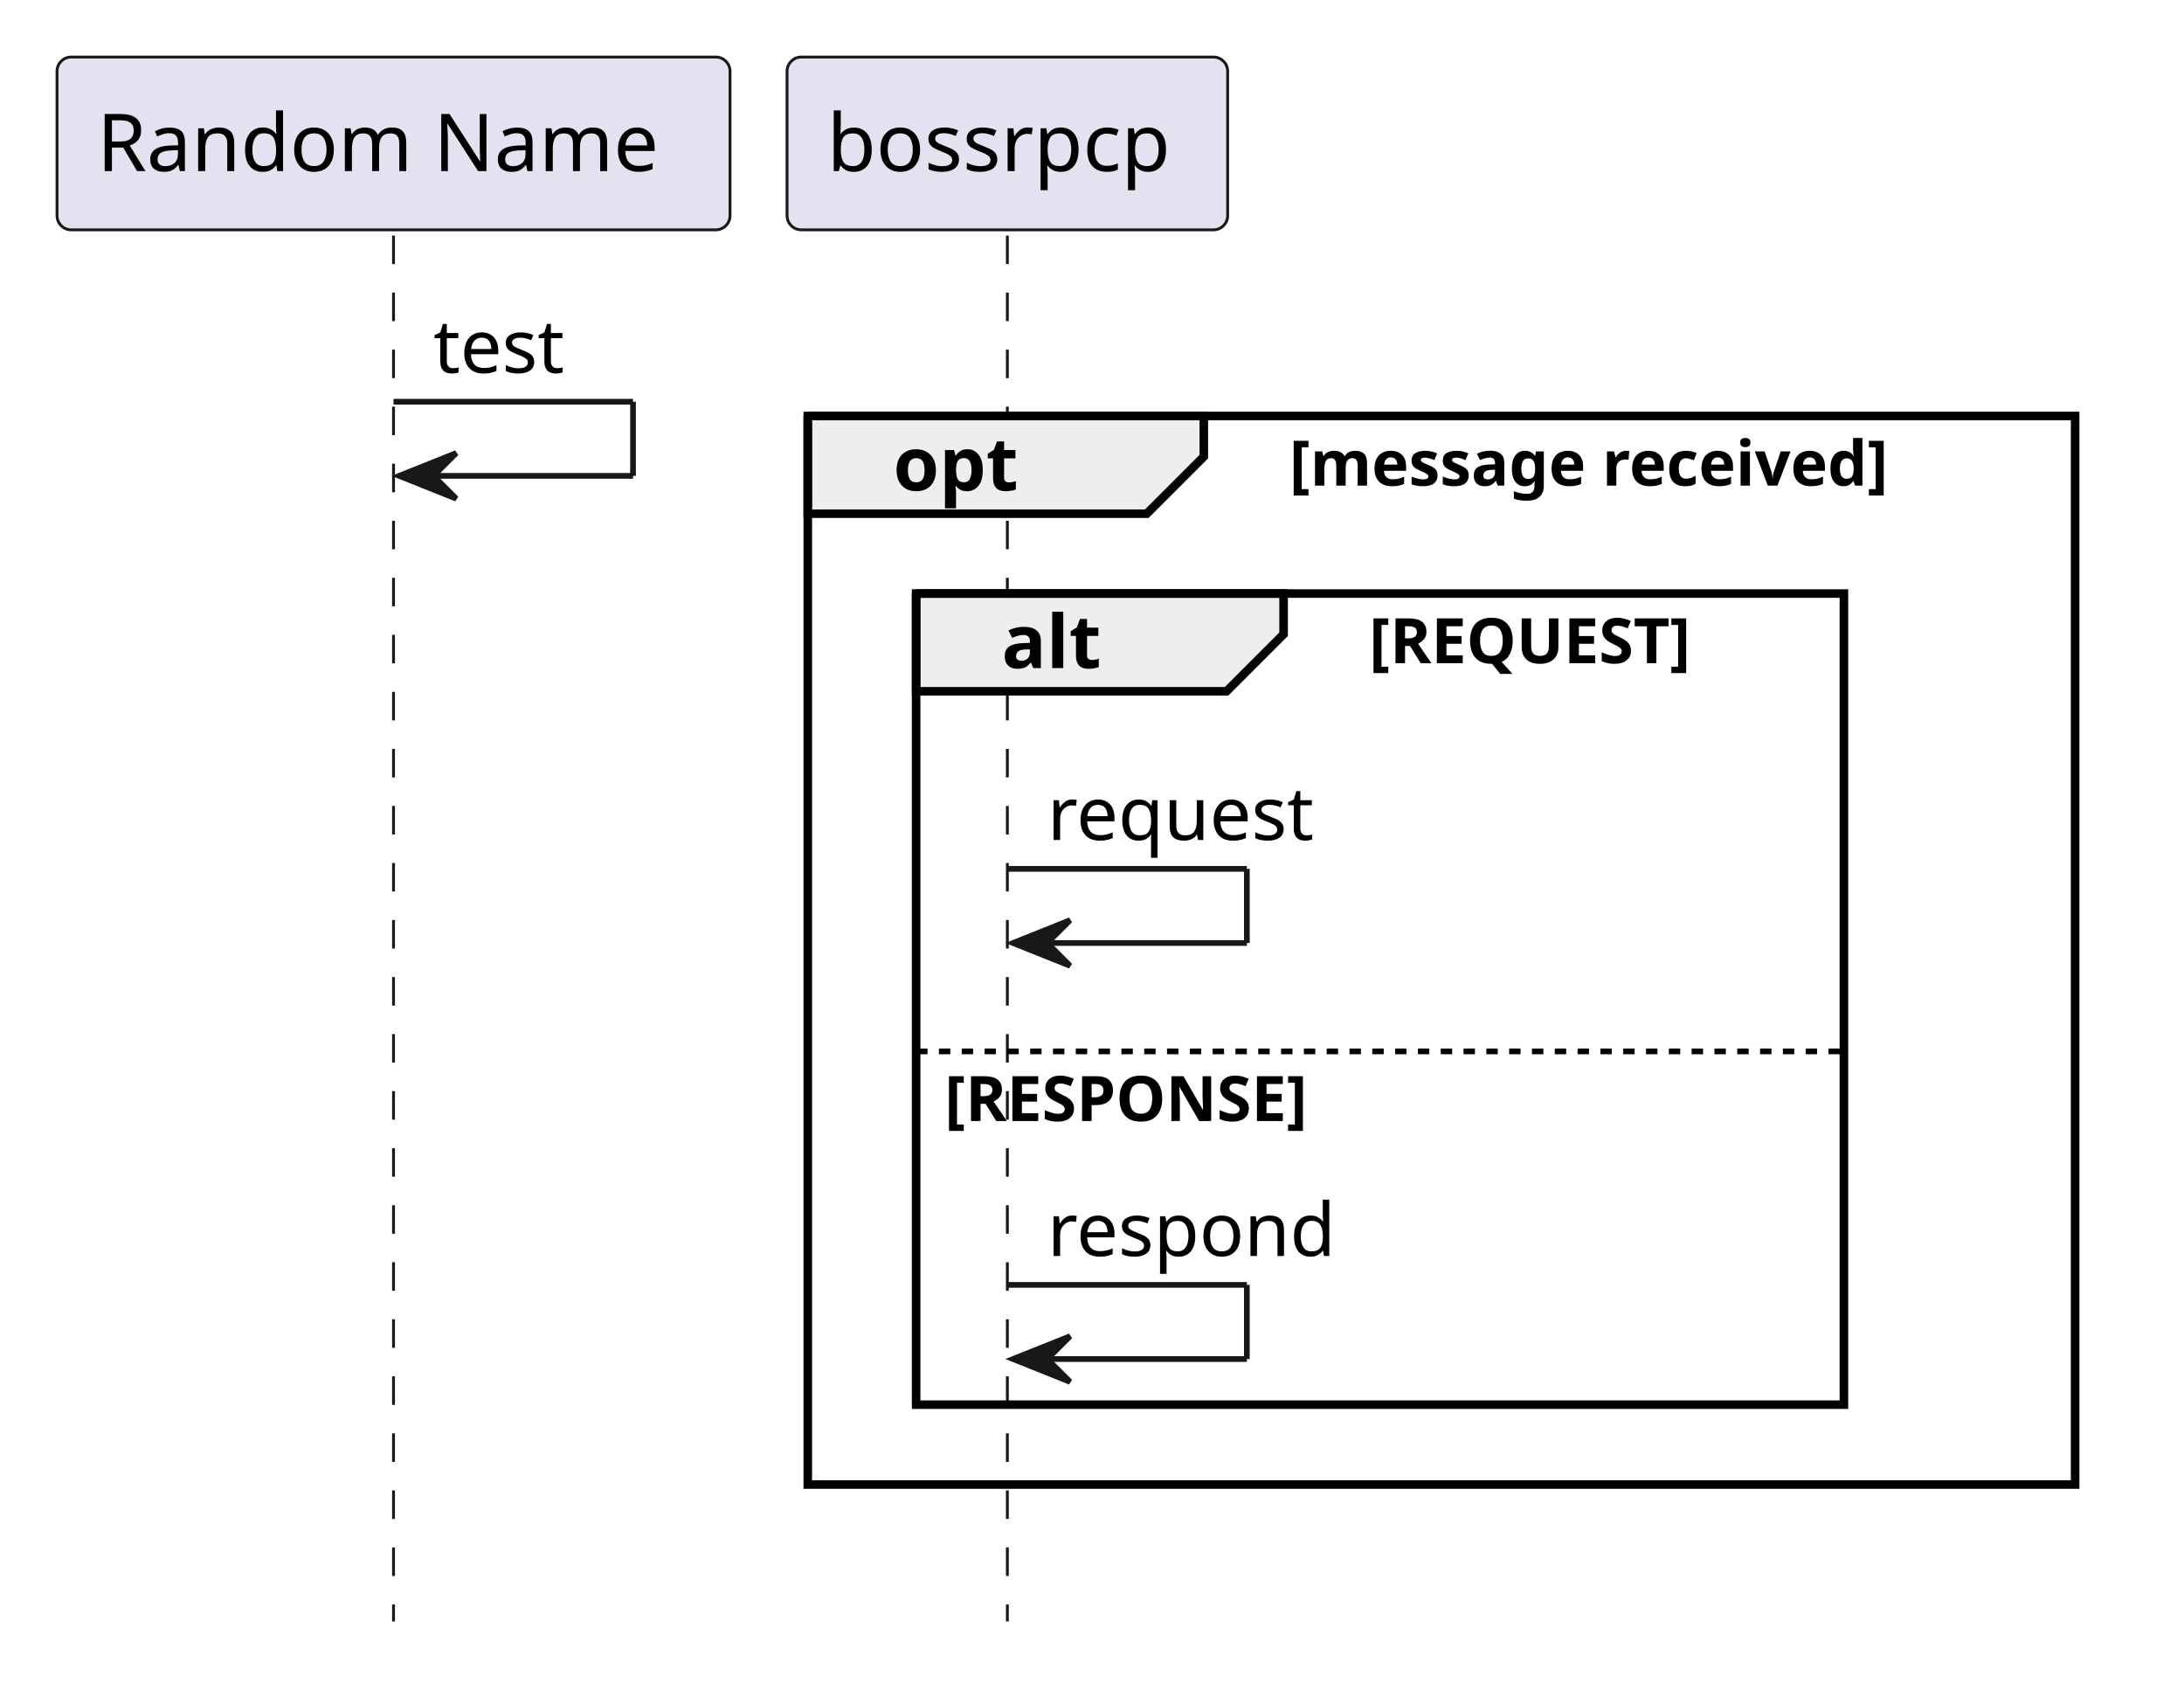
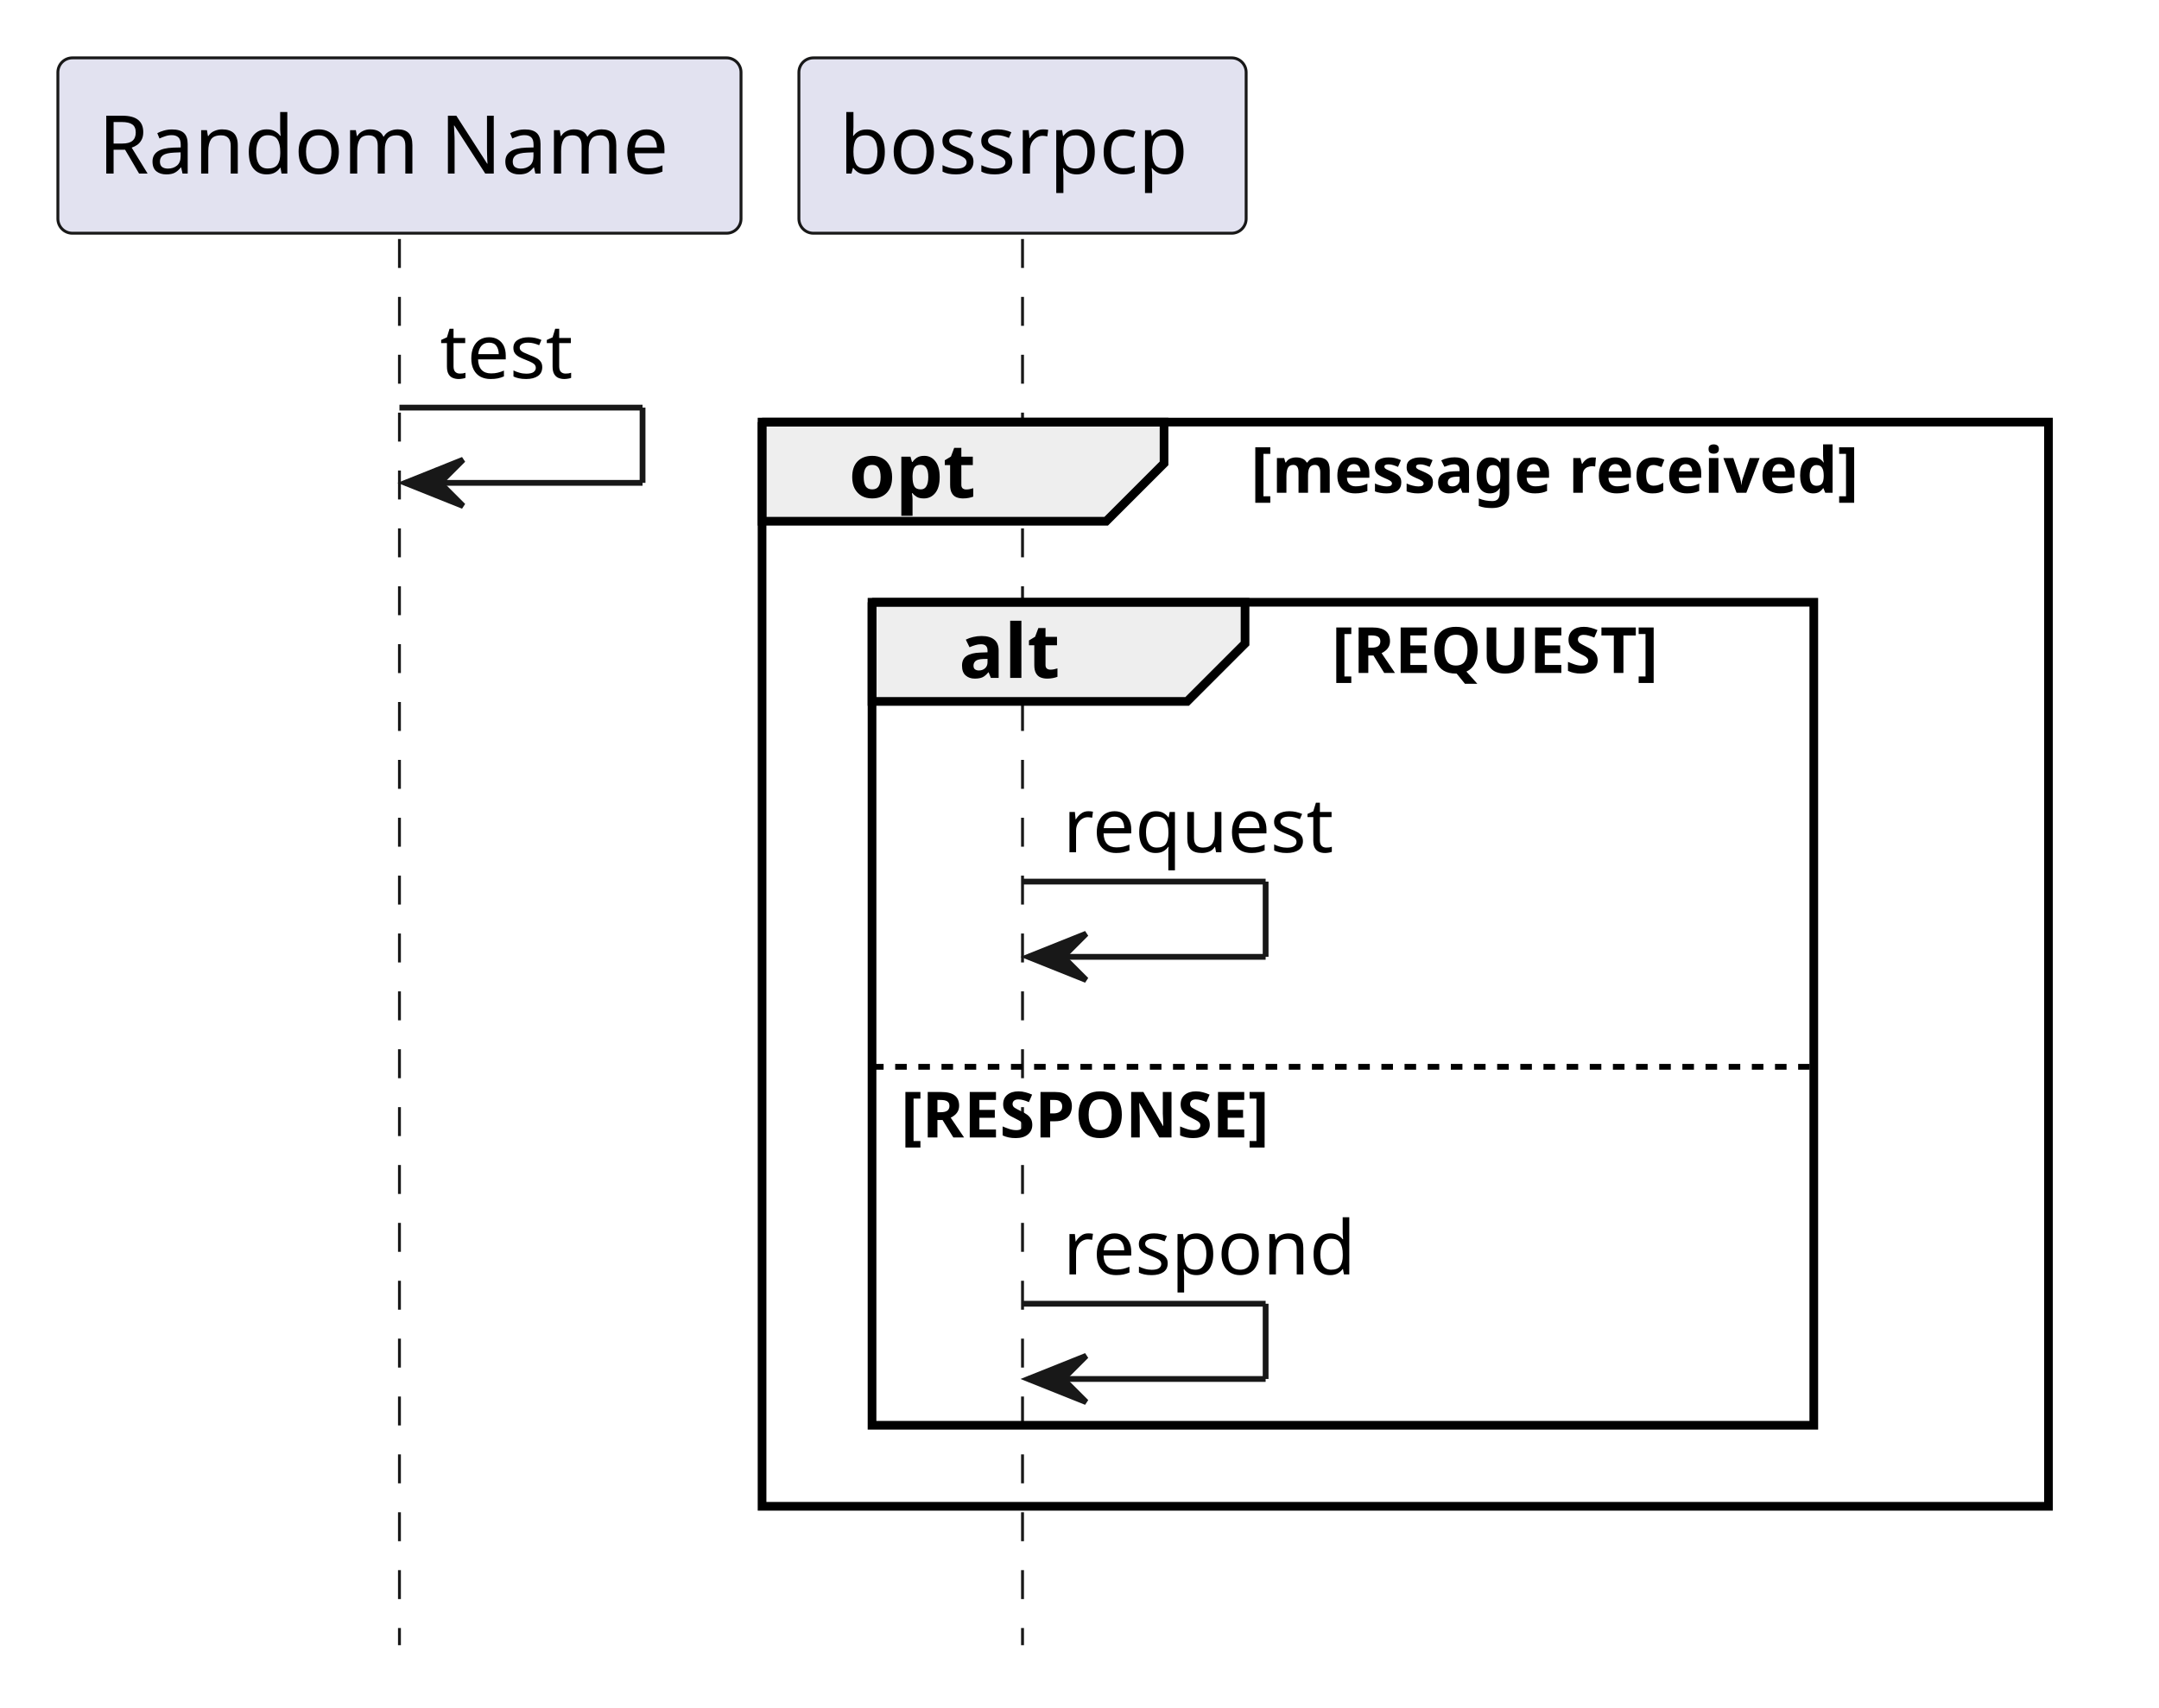
- <svg xmlns="http://www.w3.org/2000/svg" contentStyleType="text/css" data-diagram-type="SEQUENCE" height="295px" preserveAspectRatio="none" style="width:383px;height:295px;background:#FFFFFF;" version="1.1" viewBox="0 0 383 295" width="383px" zoomAndPan="magnify">
+ <svg xmlns="http://www.w3.org/2000/svg" contentStyleType="text/css" data-diagram-type="SEQUENCE" height="295px" preserveAspectRatio="none" style="width:373px;height:295px;background:#FFFFFF;" version="1.1" viewBox="0 0 373 295" width="373px" zoomAndPan="magnify">
  <defs />
  <g>
    <g>
      <rect fill="#000000" fill-opacity="0" height="242.969" width="8" x="65.511" y="41.297" />
      <line style="stroke:#181818;stroke-width:0.5;stroke-dasharray:5,5;" x1="69.011" x2="69.011" y1="41.297" y2="284.266" />
    </g>
    <g>
      <rect fill="#000000" fill-opacity="0" height="242.969" width="8" x="173.156" y="41.297" />
      <line style="stroke:#181818;stroke-width:0.5;stroke-dasharray:5,5;" x1="176.656" x2="176.656" y1="41.297" y2="284.266" />
    </g>
    <rect fill="#E2E2F0" height="30.297" rx="2.5" ry="2.5" style="stroke:#181818;stroke-width:0.5;" width="118.022" x="10" y="10" />
    <text fill="#000000" font-family="sans-serif" font-size="14" lengthAdjust="spacing" textLength="104.022" x="17" y="29.995">Random Name</text>
    <rect fill="#E2E2F0" height="30.297" rx="2.5" ry="2.5" style="stroke:#181818;stroke-width:0.5;" width="77.267" x="138.023" y="10" />
    <text fill="#000000" font-family="sans-serif" font-size="14" lengthAdjust="spacing" textLength="63.267" x="145.023" y="29.995">bossrpcp</text>
    <line style="stroke:#181818;stroke-width:1;" x1="69.011" x2="111.011" y1="70.43" y2="70.43" />
    <line style="stroke:#181818;stroke-width:1;" x1="111.011" x2="111.011" y1="70.43" y2="83.43" />
    <line style="stroke:#181818;stroke-width:1;" x1="70.011" x2="111.011" y1="83.43" y2="83.43" />
    <polygon fill="#181818" points="80.011,79.43,70.011,83.43,80.011,87.43,76.011,83.43" style="stroke:#181818;stroke-width:1;" />
    <text fill="#000000" font-family="sans-serif" font-size="13" lengthAdjust="spacing" textLength="24.965" x="76.011" y="65.364">test</text>
-     <path d="M141.656,72.93 L211.107,72.93 L211.107,80.062 L201.107,90.062 L141.656,90.062 L141.656,72.93" fill="#EEEEEE" style="stroke:#000000;stroke-width:1.5;" />
-     <rect fill="none" height="187.336" style="stroke:#000000;stroke-width:1.5;" width="222.251" x="141.656" y="72.93" />
-     <text fill="#000000" font-family="sans-serif" font-size="13" font-weight="700" lengthAdjust="spacing" textLength="24.451" x="156.656" y="85.997">opt</text>
-     <text fill="#000000" font-family="sans-serif" font-size="11" font-weight="700" lengthAdjust="spacing" textLength="121.8" x="226.107" y="85.14">[message received]</text>
-     <path d="M160.656,104.062 L225.099,104.062 L225.099,111.195 L215.099,121.195 L160.656,121.195 L160.656,104.062" fill="#EEEEEE" style="stroke:#000000;stroke-width:1.5;" />
-     <rect fill="none" height="142.203" style="stroke:#000000;stroke-width:1.5;" width="162.705" x="160.656" y="104.062" />
-     <text fill="#000000" font-family="sans-serif" font-size="13" font-weight="700" lengthAdjust="spacing" textLength="19.443" x="175.656" y="117.129">alt</text>
-     <text fill="#000000" font-family="sans-serif" font-size="11" font-weight="700" lengthAdjust="spacing" textLength="67.262" x="240.099" y="116.273">[REQUEST]</text>
-     <line style="stroke:#000000;stroke-width:1;stroke-dasharray:2,2;" x1="160.656" x2="323.361" y1="184.328" y2="184.328" />
-     <text fill="#000000" font-family="sans-serif" font-size="11" font-weight="700" lengthAdjust="spacing" textLength="76.017" x="165.656" y="196.539">[RESPONSE]</text>
+     <path d="M131.656,72.93 L201.107,72.93 L201.107,80.062 L191.107,90.062 L131.656,90.062 L131.656,72.93" fill="#EEEEEE" style="stroke:#000000;stroke-width:1.5;" />
+     <rect fill="none" height="187.336" style="stroke:#000000;stroke-width:1.5;" width="222.251" x="131.656" y="72.93" />
+     <text fill="#000000" font-family="sans-serif" font-size="13" font-weight="700" lengthAdjust="spacing" textLength="24.451" x="146.656" y="85.997">opt</text>
+     <text fill="#000000" font-family="sans-serif" font-size="11" font-weight="700" lengthAdjust="spacing" textLength="121.8" x="216.107" y="85.14">[message received]</text>
+     <path d="M150.656,104.062 L215.099,104.062 L215.099,111.195 L205.099,121.195 L150.656,121.195 L150.656,104.062" fill="#EEEEEE" style="stroke:#000000;stroke-width:1.5;" />
+     <rect fill="none" height="142.203" style="stroke:#000000;stroke-width:1.5;" width="162.705" x="150.656" y="104.062" />
+     <text fill="#000000" font-family="sans-serif" font-size="13" font-weight="700" lengthAdjust="spacing" textLength="19.443" x="165.656" y="117.129">alt</text>
+     <text fill="#000000" font-family="sans-serif" font-size="11" font-weight="700" lengthAdjust="spacing" textLength="67.262" x="230.099" y="116.273">[REQUEST]</text>
+     <line style="stroke:#000000;stroke-width:1;stroke-dasharray:2,2;" x1="150.656" x2="313.361" y1="184.328" y2="184.328" />
+     <text fill="#000000" font-family="sans-serif" font-size="11" font-weight="700" lengthAdjust="spacing" textLength="76.017" x="155.656" y="196.539">[RESPONSE]</text>
    <line style="stroke:#181818;stroke-width:1;" x1="176.656" x2="218.656" y1="152.328" y2="152.328" />
    <line style="stroke:#181818;stroke-width:1;" x1="218.656" x2="218.656" y1="152.328" y2="165.328" />
    <line style="stroke:#181818;stroke-width:1;" x1="177.656" x2="218.656" y1="165.328" y2="165.328" />
    <polygon fill="#181818" points="187.656,161.328,177.656,165.328,187.656,169.328,183.656,165.328" style="stroke:#181818;stroke-width:1;" />
    <text fill="#000000" font-family="sans-serif" font-size="13" lengthAdjust="spacing" textLength="49.702" x="183.656" y="147.262">request</text>
    <line style="stroke:#181818;stroke-width:1;" x1="176.656" x2="218.656" y1="225.266" y2="225.266" />
    <line style="stroke:#181818;stroke-width:1;" x1="218.656" x2="218.656" y1="225.266" y2="238.266" />
    <line style="stroke:#181818;stroke-width:1;" x1="177.656" x2="218.656" y1="238.266" y2="238.266" />
    <polygon fill="#181818" points="187.656,234.266,177.656,238.266,187.656,242.266,183.656,238.266" style="stroke:#181818;stroke-width:1;" />
    <text fill="#000000" font-family="sans-serif" font-size="13" lengthAdjust="spacing" textLength="52.812" x="183.656" y="220.2">respond</text>
  </g>
</svg>
